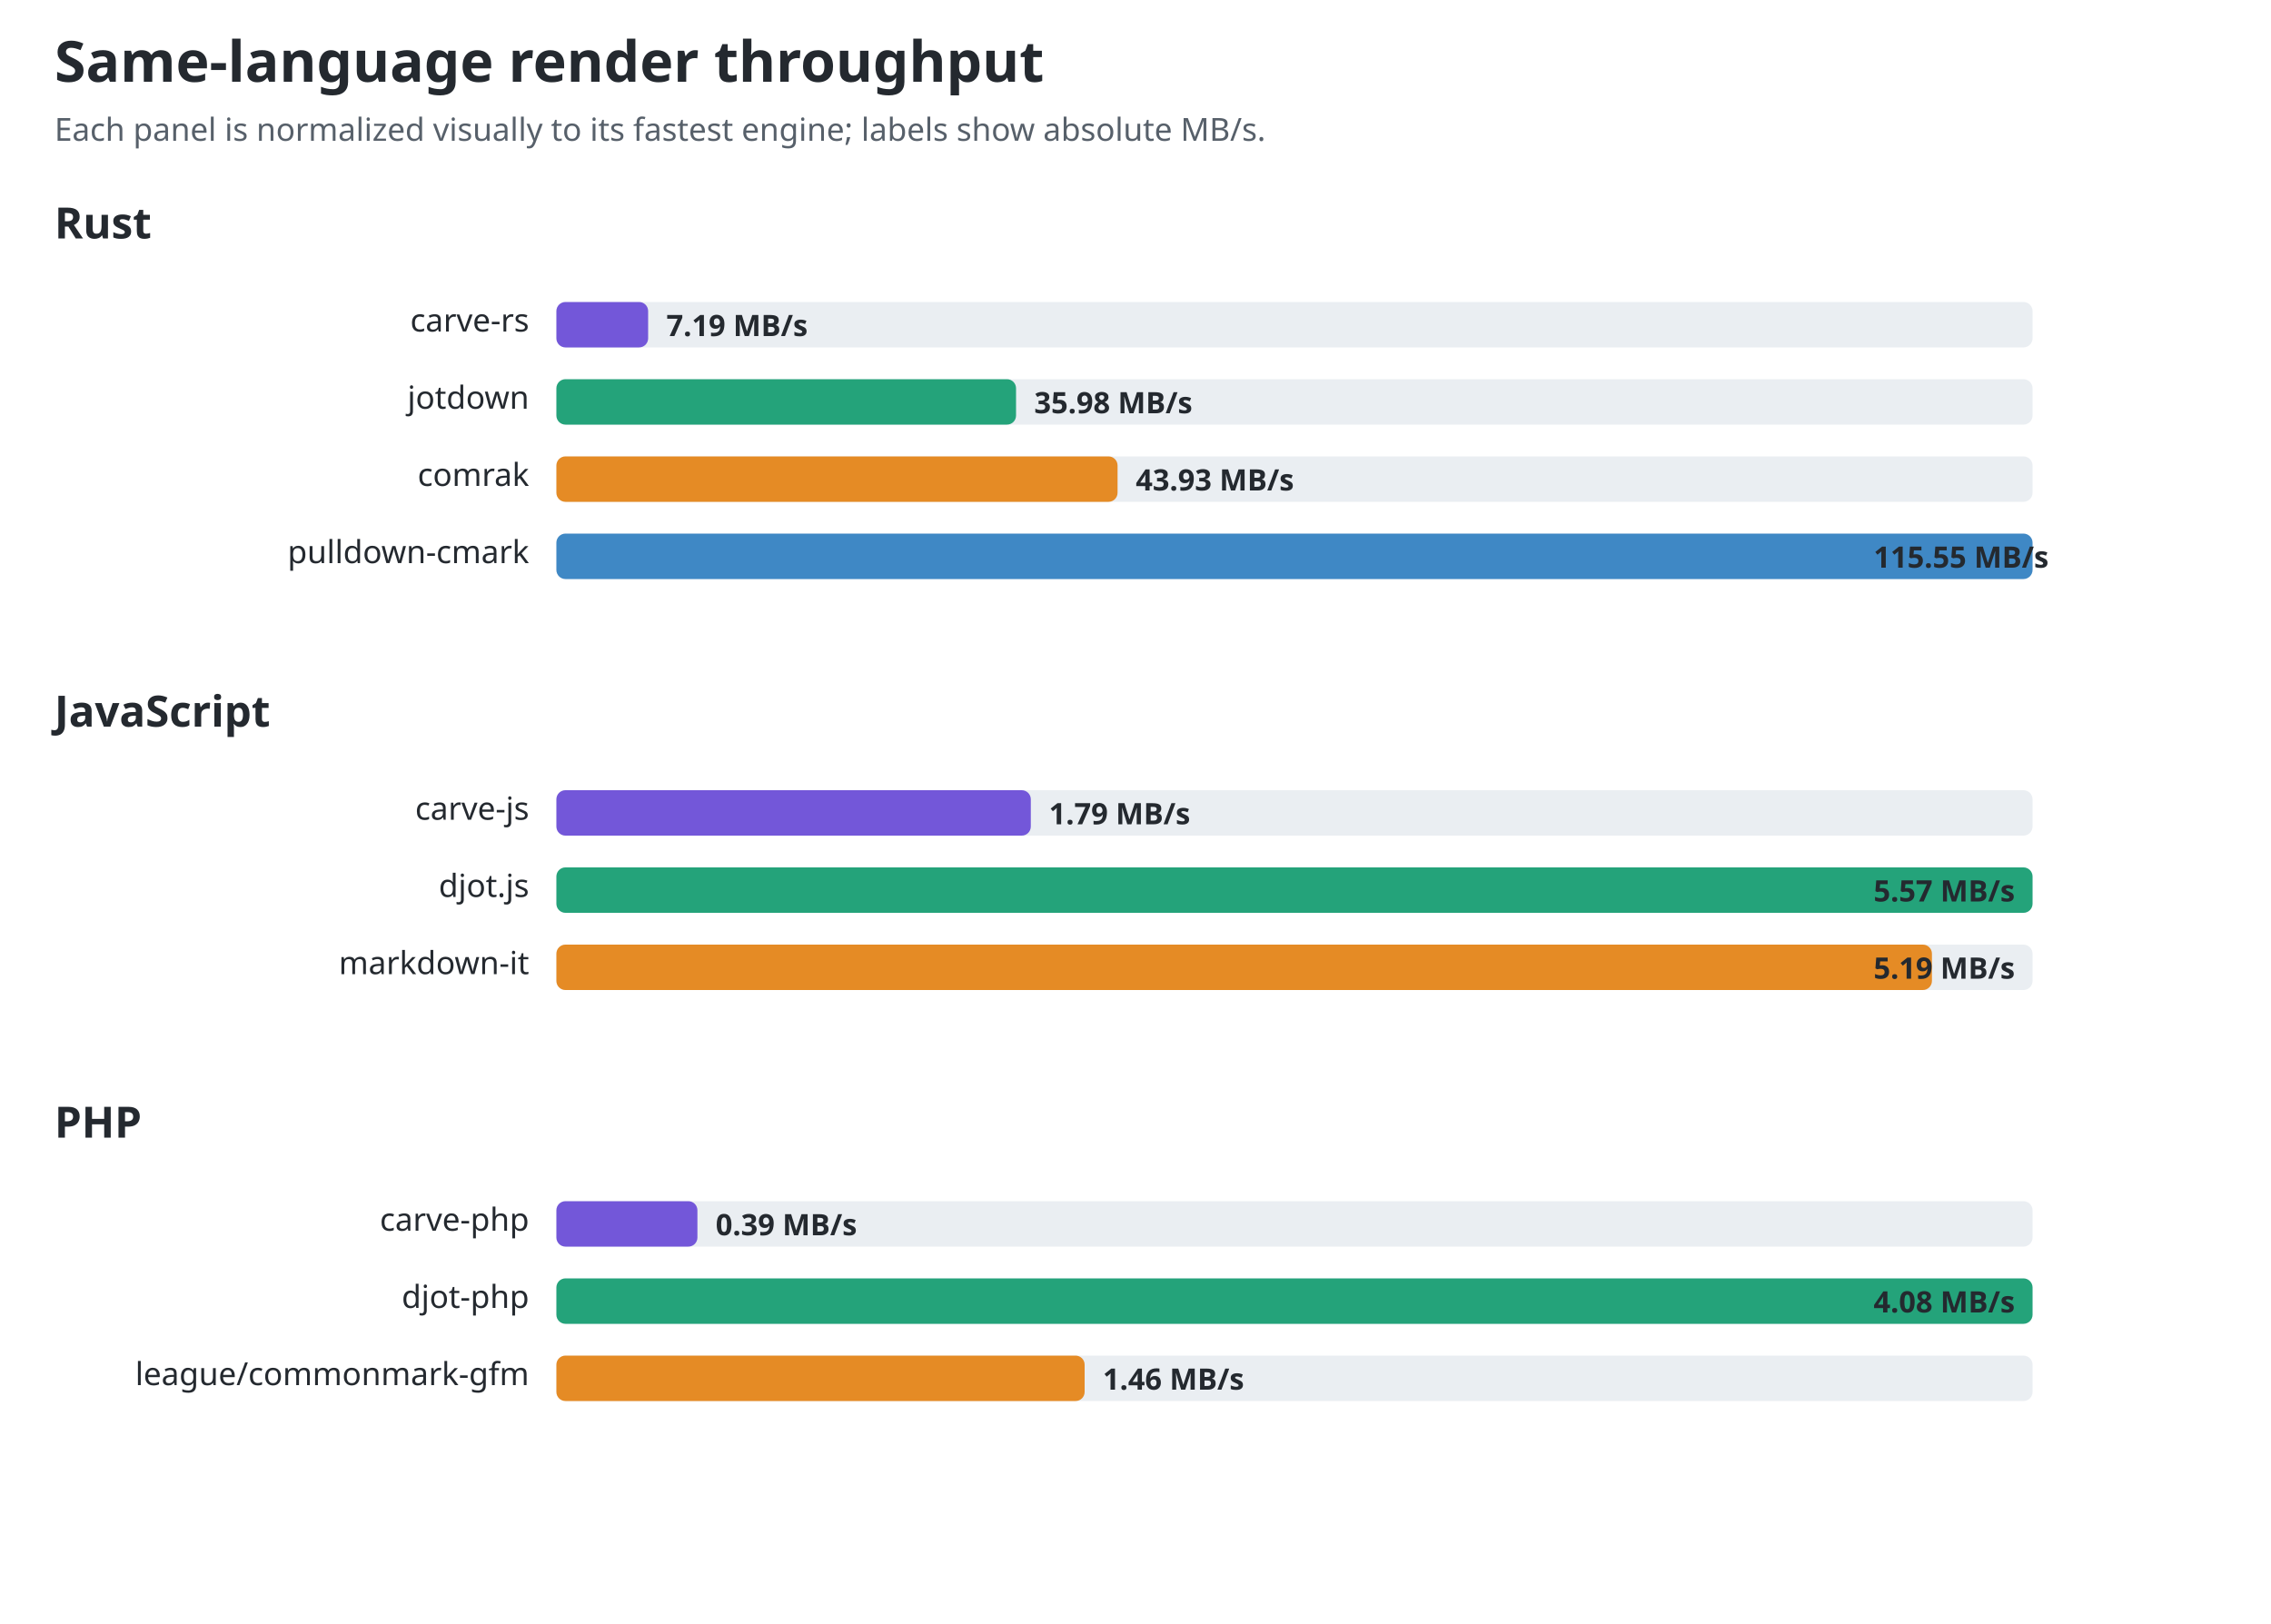
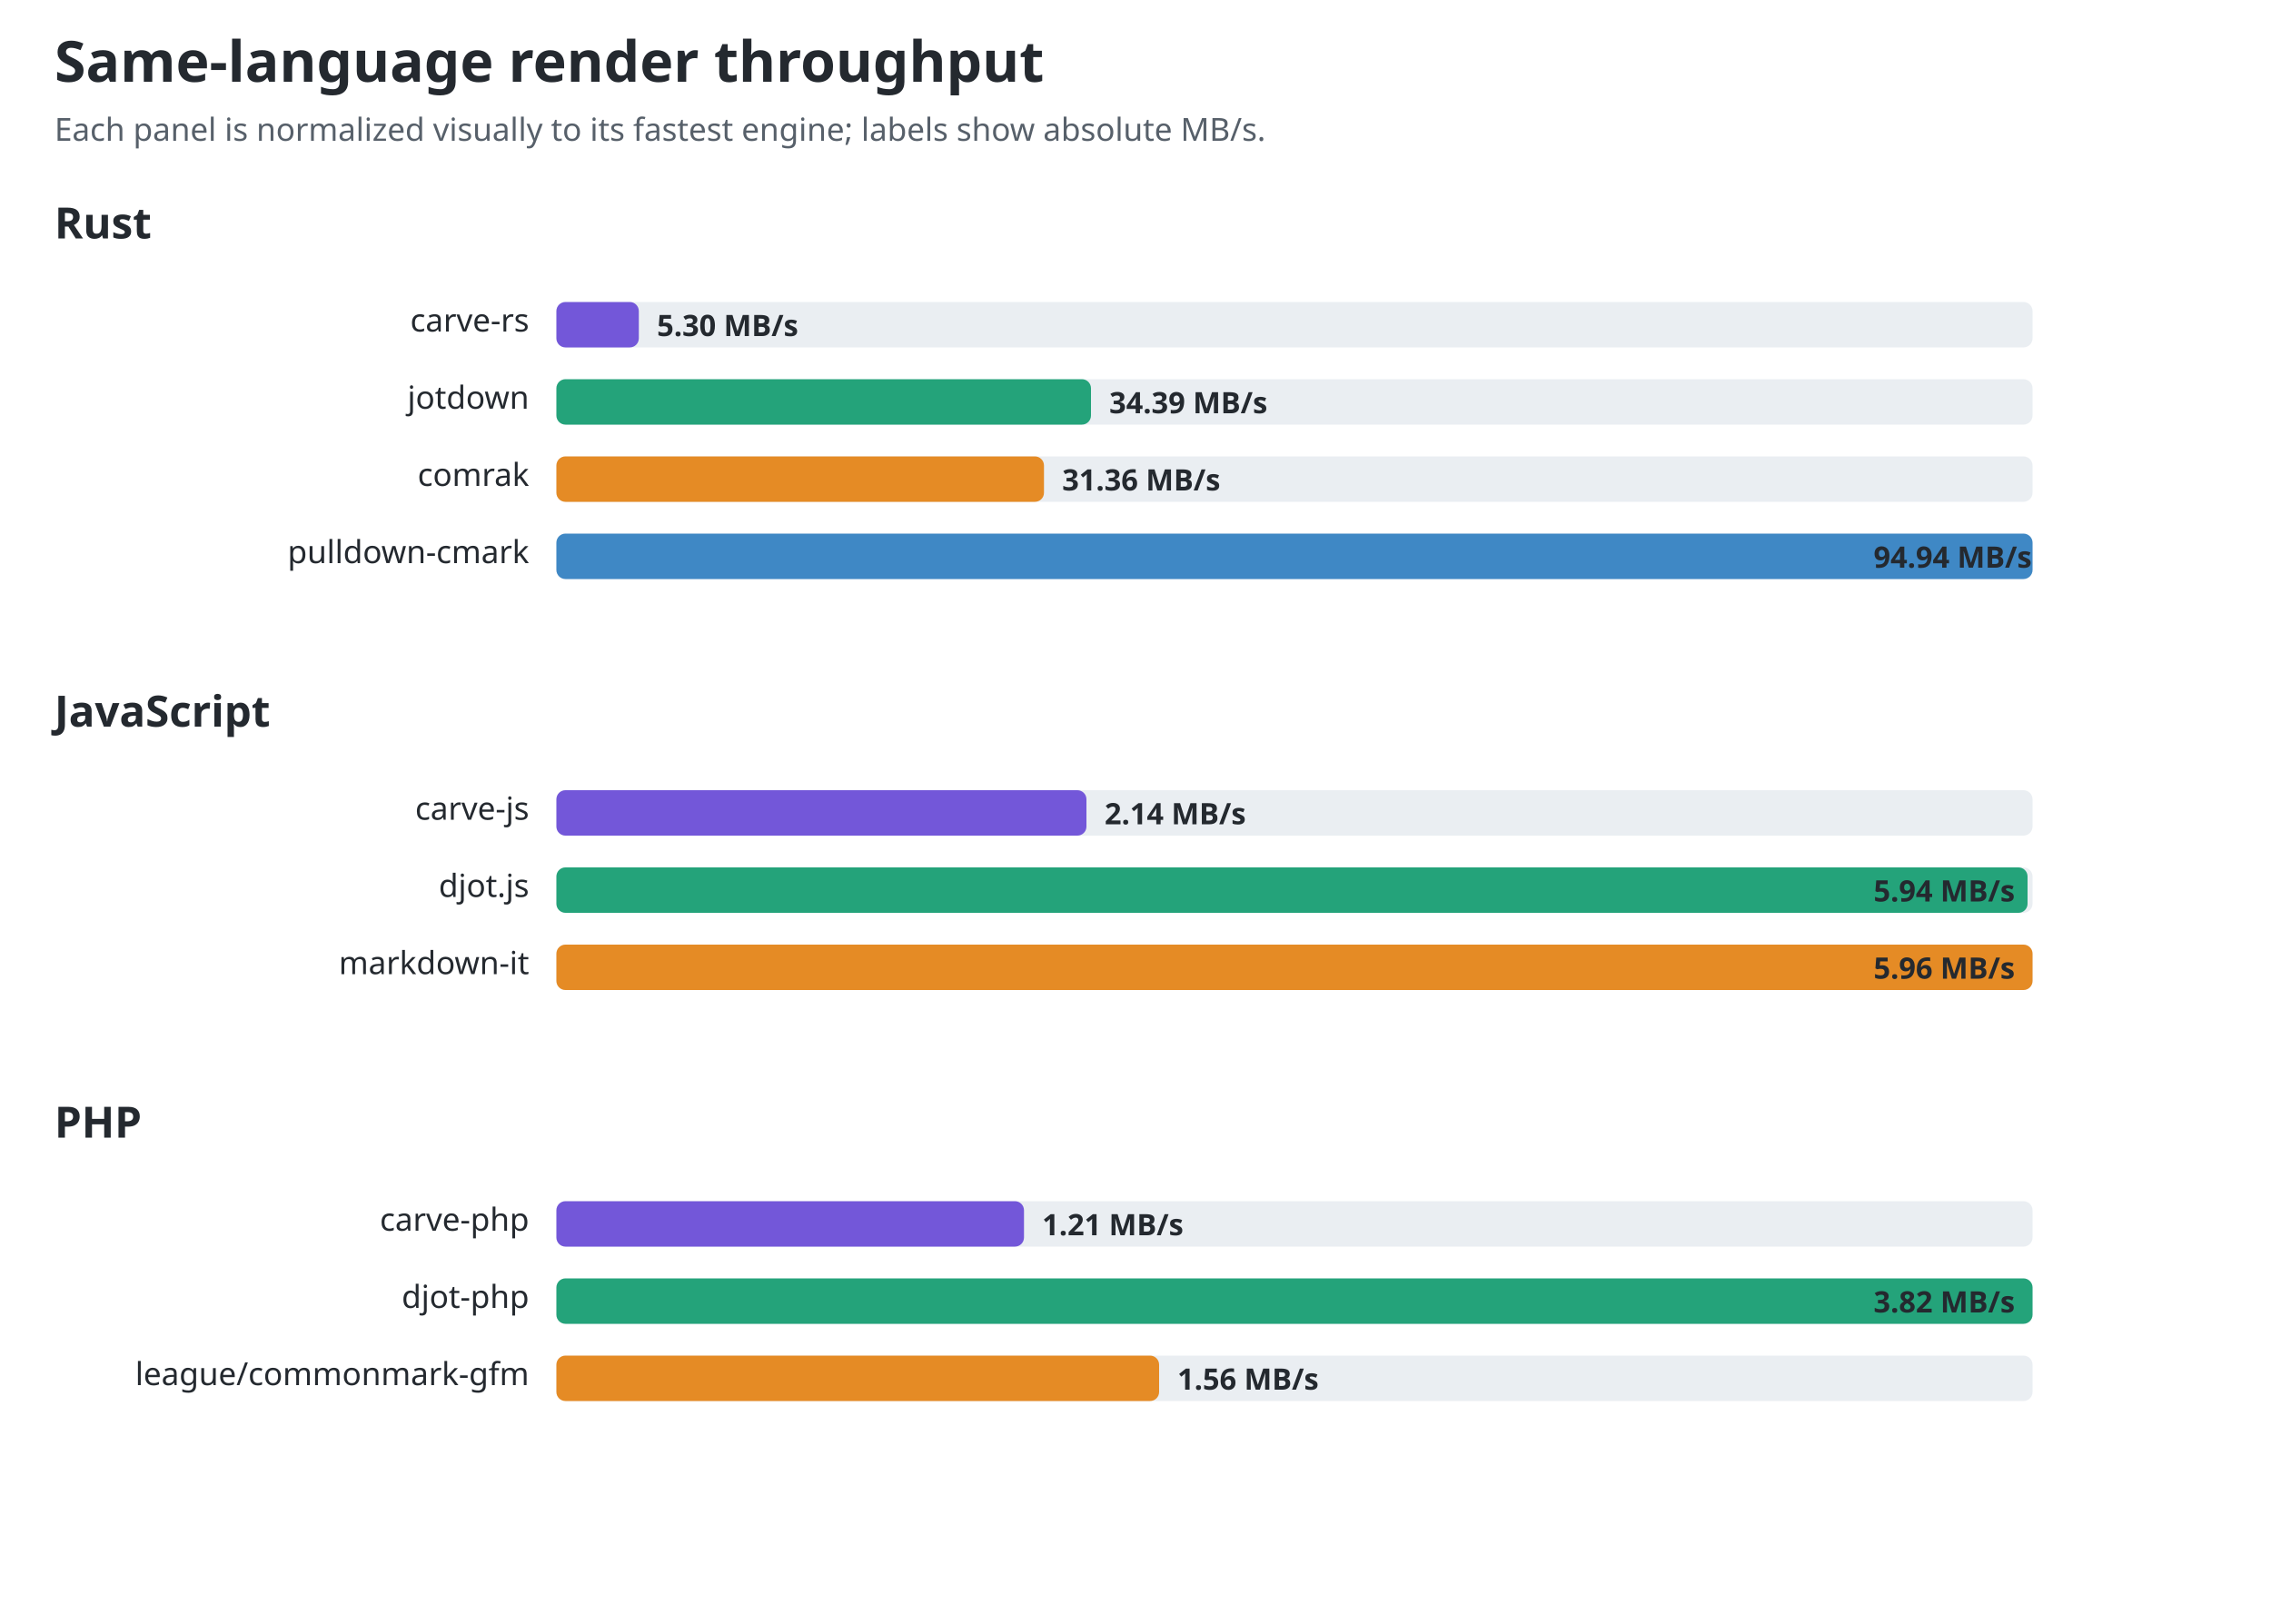
<svg xmlns="http://www.w3.org/2000/svg" width="1000" height="715" viewBox="0 0 1000 715" role="img" aria-labelledby="title desc">
  <style>text{font-family:ui-sans-serif,system-ui,sans-serif;fill:#24292f}.title{font-size:25px;font-weight:700}.sub{font-size:14px;fill:#57606a}.group{font-size:19px;font-weight:650}.label{font-size:14px}.value{font-size:13px;font-weight:650;fill:#24292f}.track{fill:#eaeef2}@media(prefers-color-scheme:dark){text,.value{fill:#f0f6fc}.sub{fill:#8c959f}.track{fill:#30363d}}</style>
  <text id="chart-title" class="title" x="24" y="36">Same-language render throughput</text>
  <text class="sub" x="24" y="62">Each panel is normalized visually to its fastest engine; labels show absolute MB/s.</text>
  <text class="group" x="24" y="105">Rust</text>
  <text class="label" x="233" y="146" text-anchor="end">carve-rs</text>
  <rect class="track" x="245" y="133" width="650" height="20" rx="4" />
-   <rect x="245" y="133" width="40.4" height="20" rx="4" fill="#7357d9" />
-   <text class="value" x="293.446" y="148">7.19 MB/s</text>
+   <rect x="245" y="133" width="36.3" height="20" rx="4" fill="#7357d9" />
+   <text class="value" x="289.286" y="148">5.30 MB/s</text>
  <text class="label" x="233" y="180" text-anchor="end">jotdown</text>
  <rect class="track" x="245" y="167" width="650" height="20" rx="4" />
-   <rect x="245" y="167" width="202.4" height="20" rx="4" fill="#24a37a" />
-   <text class="value" x="455.397" y="182">35.98 MB/s</text>
+   <rect x="245" y="167" width="235.4" height="20" rx="4" fill="#24a37a" />
+   <text class="value" x="488.449" y="182">34.39 MB/s</text>
  <text class="label" x="233" y="214" text-anchor="end">comrak</text>
  <rect class="track" x="245" y="201" width="650" height="20" rx="4" />
-   <rect x="245" y="201" width="247.1" height="20" rx="4" fill="#e58b25" />
-   <text class="value" x="500.118" y="216">43.93 MB/s</text>
+   <rect x="245" y="201" width="214.7" height="20" rx="4" fill="#e58b25" />
+   <text class="value" x="467.704" y="216">31.36 MB/s</text>
  <text class="label" x="233" y="248" text-anchor="end">pulldown-cmark</text>
  <rect class="track" x="245" y="235" width="650" height="20" rx="4" />
  <rect x="245" y="235" width="650.0" height="20" rx="4" fill="#3f88c5" />
-   <text class="value" x="825" y="250">115.55 MB/s</text>
+   <text class="value" x="825" y="250">94.94 MB/s</text>
  <text class="group" x="24" y="320">JavaScript</text>
  <text class="label" x="233" y="361" text-anchor="end">carve-js</text>
  <rect class="track" x="245" y="348" width="650" height="20" rx="4" />
-   <rect x="245" y="348" width="208.9" height="20" rx="4" fill="#7357d9" />
-   <text class="value" x="461.887" y="363">1.79 MB/s</text>
+   <rect x="245" y="348" width="233.4" height="20" rx="4" fill="#7357d9" />
+   <text class="value" x="486.389" y="363">2.14 MB/s</text>
  <text class="label" x="233" y="395" text-anchor="end">djot.js</text>
  <rect class="track" x="245" y="382" width="650" height="20" rx="4" />
-   <rect x="245" y="382" width="650.0" height="20" rx="4" fill="#24a37a" />
-   <text class="value" x="825" y="397">5.57 MB/s</text>
+   <rect x="245" y="382" width="647.8" height="20" rx="4" fill="#24a37a" />
+   <text class="value" x="825" y="397">5.94 MB/s</text>
  <text class="label" x="233" y="429" text-anchor="end">markdown-it</text>
  <rect class="track" x="245" y="416" width="650" height="20" rx="4" />
-   <rect x="245" y="416" width="605.7" height="20" rx="4" fill="#e58b25" />
-   <text class="value" x="825" y="431">5.19 MB/s</text>
+   <rect x="245" y="416" width="650.0" height="20" rx="4" fill="#e58b25" />
+   <text class="value" x="825" y="431">5.96 MB/s</text>
  <text class="group" x="24" y="501">PHP</text>
  <text class="label" x="233" y="542" text-anchor="end">carve-php</text>
  <rect class="track" x="245" y="529" width="650" height="20" rx="4" />
-   <rect x="245" y="529" width="62.1" height="20" rx="4" fill="#7357d9" />
-   <text class="value" x="315.132" y="544">0.39 MB/s</text>
+   <rect x="245" y="529" width="205.9" height="20" rx="4" fill="#7357d9" />
+   <text class="value" x="458.89" y="544">1.21 MB/s</text>
  <text class="label" x="233" y="576" text-anchor="end">djot-php</text>
  <rect class="track" x="245" y="563" width="650" height="20" rx="4" />
  <rect x="245" y="563" width="650.0" height="20" rx="4" fill="#24a37a" />
-   <text class="value" x="825" y="578">4.08 MB/s</text>
+   <text class="value" x="825" y="578">3.82 MB/s</text>
  <text class="label" x="233" y="610" text-anchor="end">league/commonmark-gfm</text>
  <rect class="track" x="245" y="597" width="650" height="20" rx="4" />
-   <rect x="245" y="597" width="232.6" height="20" rx="4" fill="#e58b25" />
-   <text class="value" x="485.598" y="612">1.46 MB/s</text>
+   <rect x="245" y="597" width="265.4" height="20" rx="4" fill="#e58b25" />
+   <text class="value" x="518.445" y="612">1.56 MB/s</text>
</svg>
